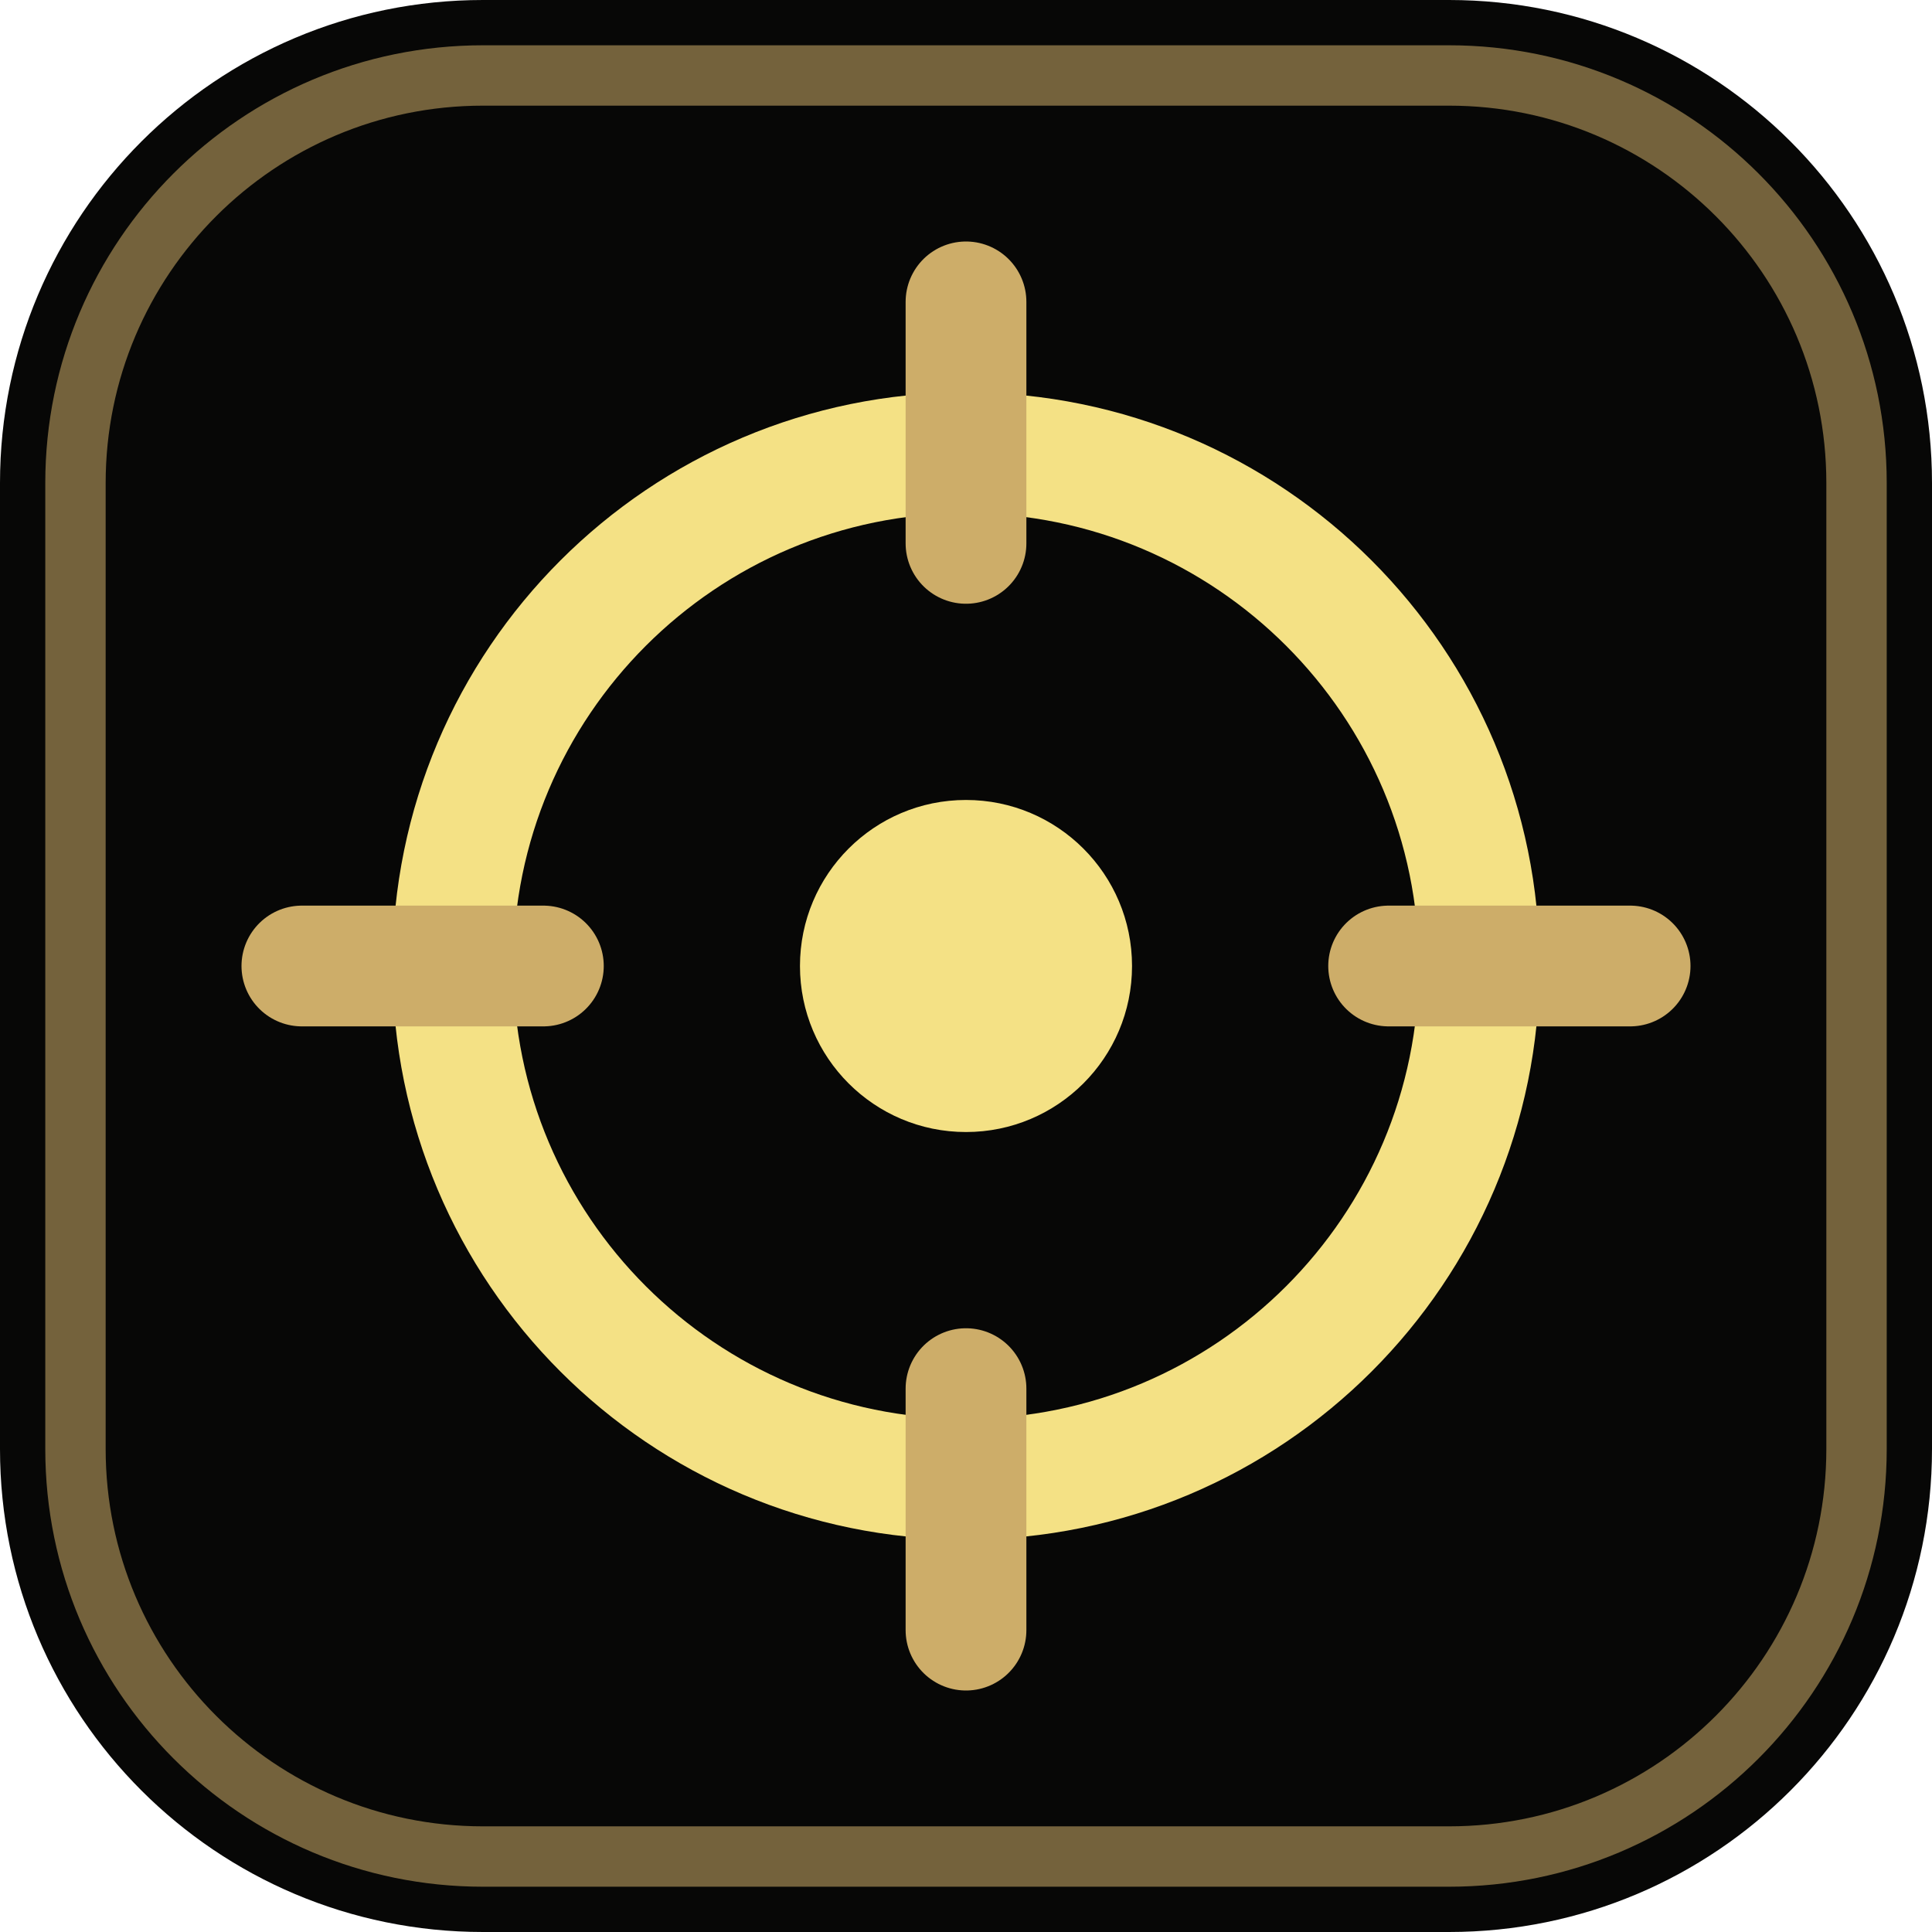
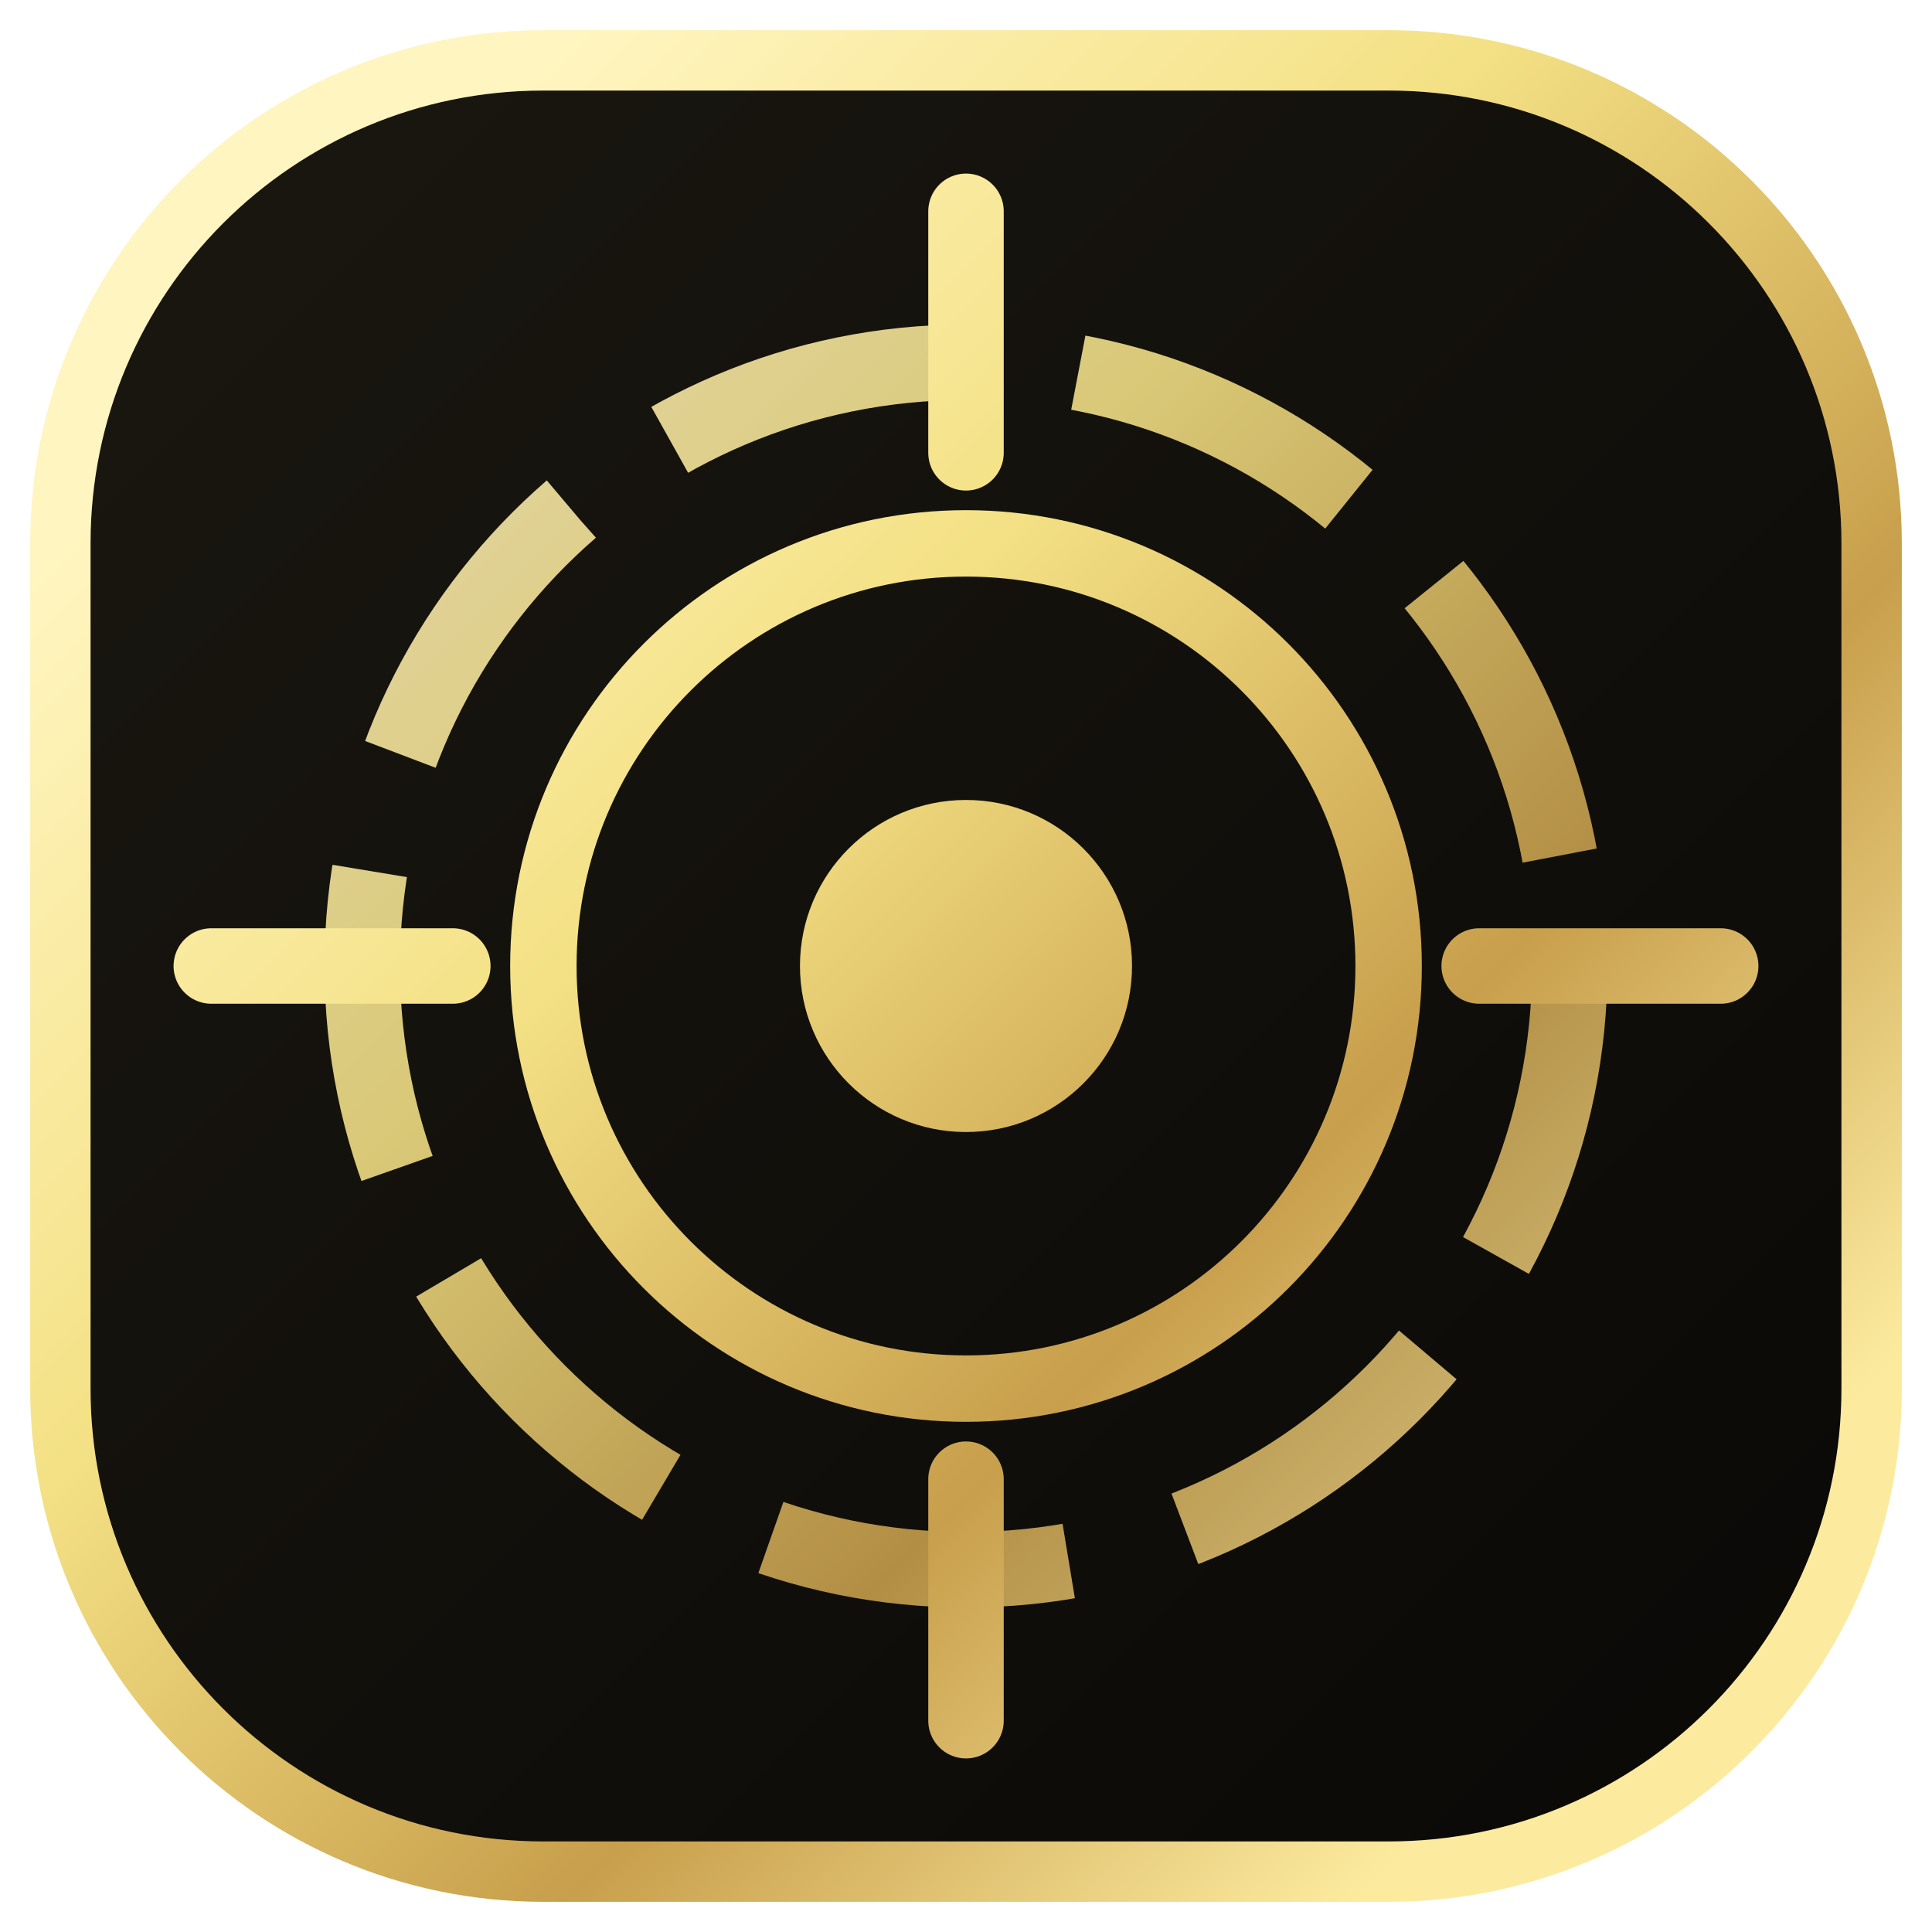
- <svg xmlns="http://www.w3.org/2000/svg" viewBox="0 0 32 32">
-   <rect width="32" height="32" rx="8" fill="#070706" />
-   <rect x="1.25" y="1.25" width="29.5" height="29.5" rx="6.75" fill="none" stroke="#CDAD69" stroke-opacity="0.55" stroke-width="1" />
-   <circle cx="16" cy="16" r="8.5" fill="none" stroke="#F4E185" stroke-width="2" />
-   <path d="M16 5v4M16 23v4M5 16h4M23 16h4" stroke="#CDAD69" stroke-width="2" stroke-linecap="round" />
-   <circle cx="16" cy="16" r="2.75" fill="#F4E185" />
+ <svg xmlns="http://www.w3.org/2000/svg" viewBox="0 0 64 64" fill="none">
+   <defs>
+     <linearGradient id="bgGold" x1="0" y1="0" x2="64" y2="64" gradientUnits="userSpaceOnUse">
+       <stop offset="0%" stop-color="#1B1811" />
+       <stop offset="100%" stop-color="#090806" />
+     </linearGradient>
+     <linearGradient id="metalGold" x1="10" y1="10" x2="54" y2="54" gradientUnits="userSpaceOnUse">
+       <stop offset="0%" stop-color="#FFF5C0" />
+       <stop offset="35%" stop-color="#F4E185" />
+       <stop offset="70%" stop-color="#C89F4C" />
+       <stop offset="100%" stop-color="#FCEB9F" />
+     </linearGradient>
+   </defs>
+   <rect x="2" y="2" width="60" height="60" rx="16" fill="url(#bgGold)" stroke="url(#metalGold)" stroke-width="2" />
+   <circle cx="32" cy="32" r="20" stroke="url(#metalGold)" stroke-width="2.5" stroke-dasharray="10 4" opacity="0.88" />
+   <circle cx="32" cy="32" r="14" stroke="url(#metalGold)" stroke-width="2.2" />
+   <path d="M32 7v8M32 49v8M7 32h8M49 32h8" stroke="url(#metalGold)" stroke-width="2.5" stroke-linecap="round" />
+   <circle cx="32" cy="32" r="5.5" fill="url(#metalGold)" />
</svg>
